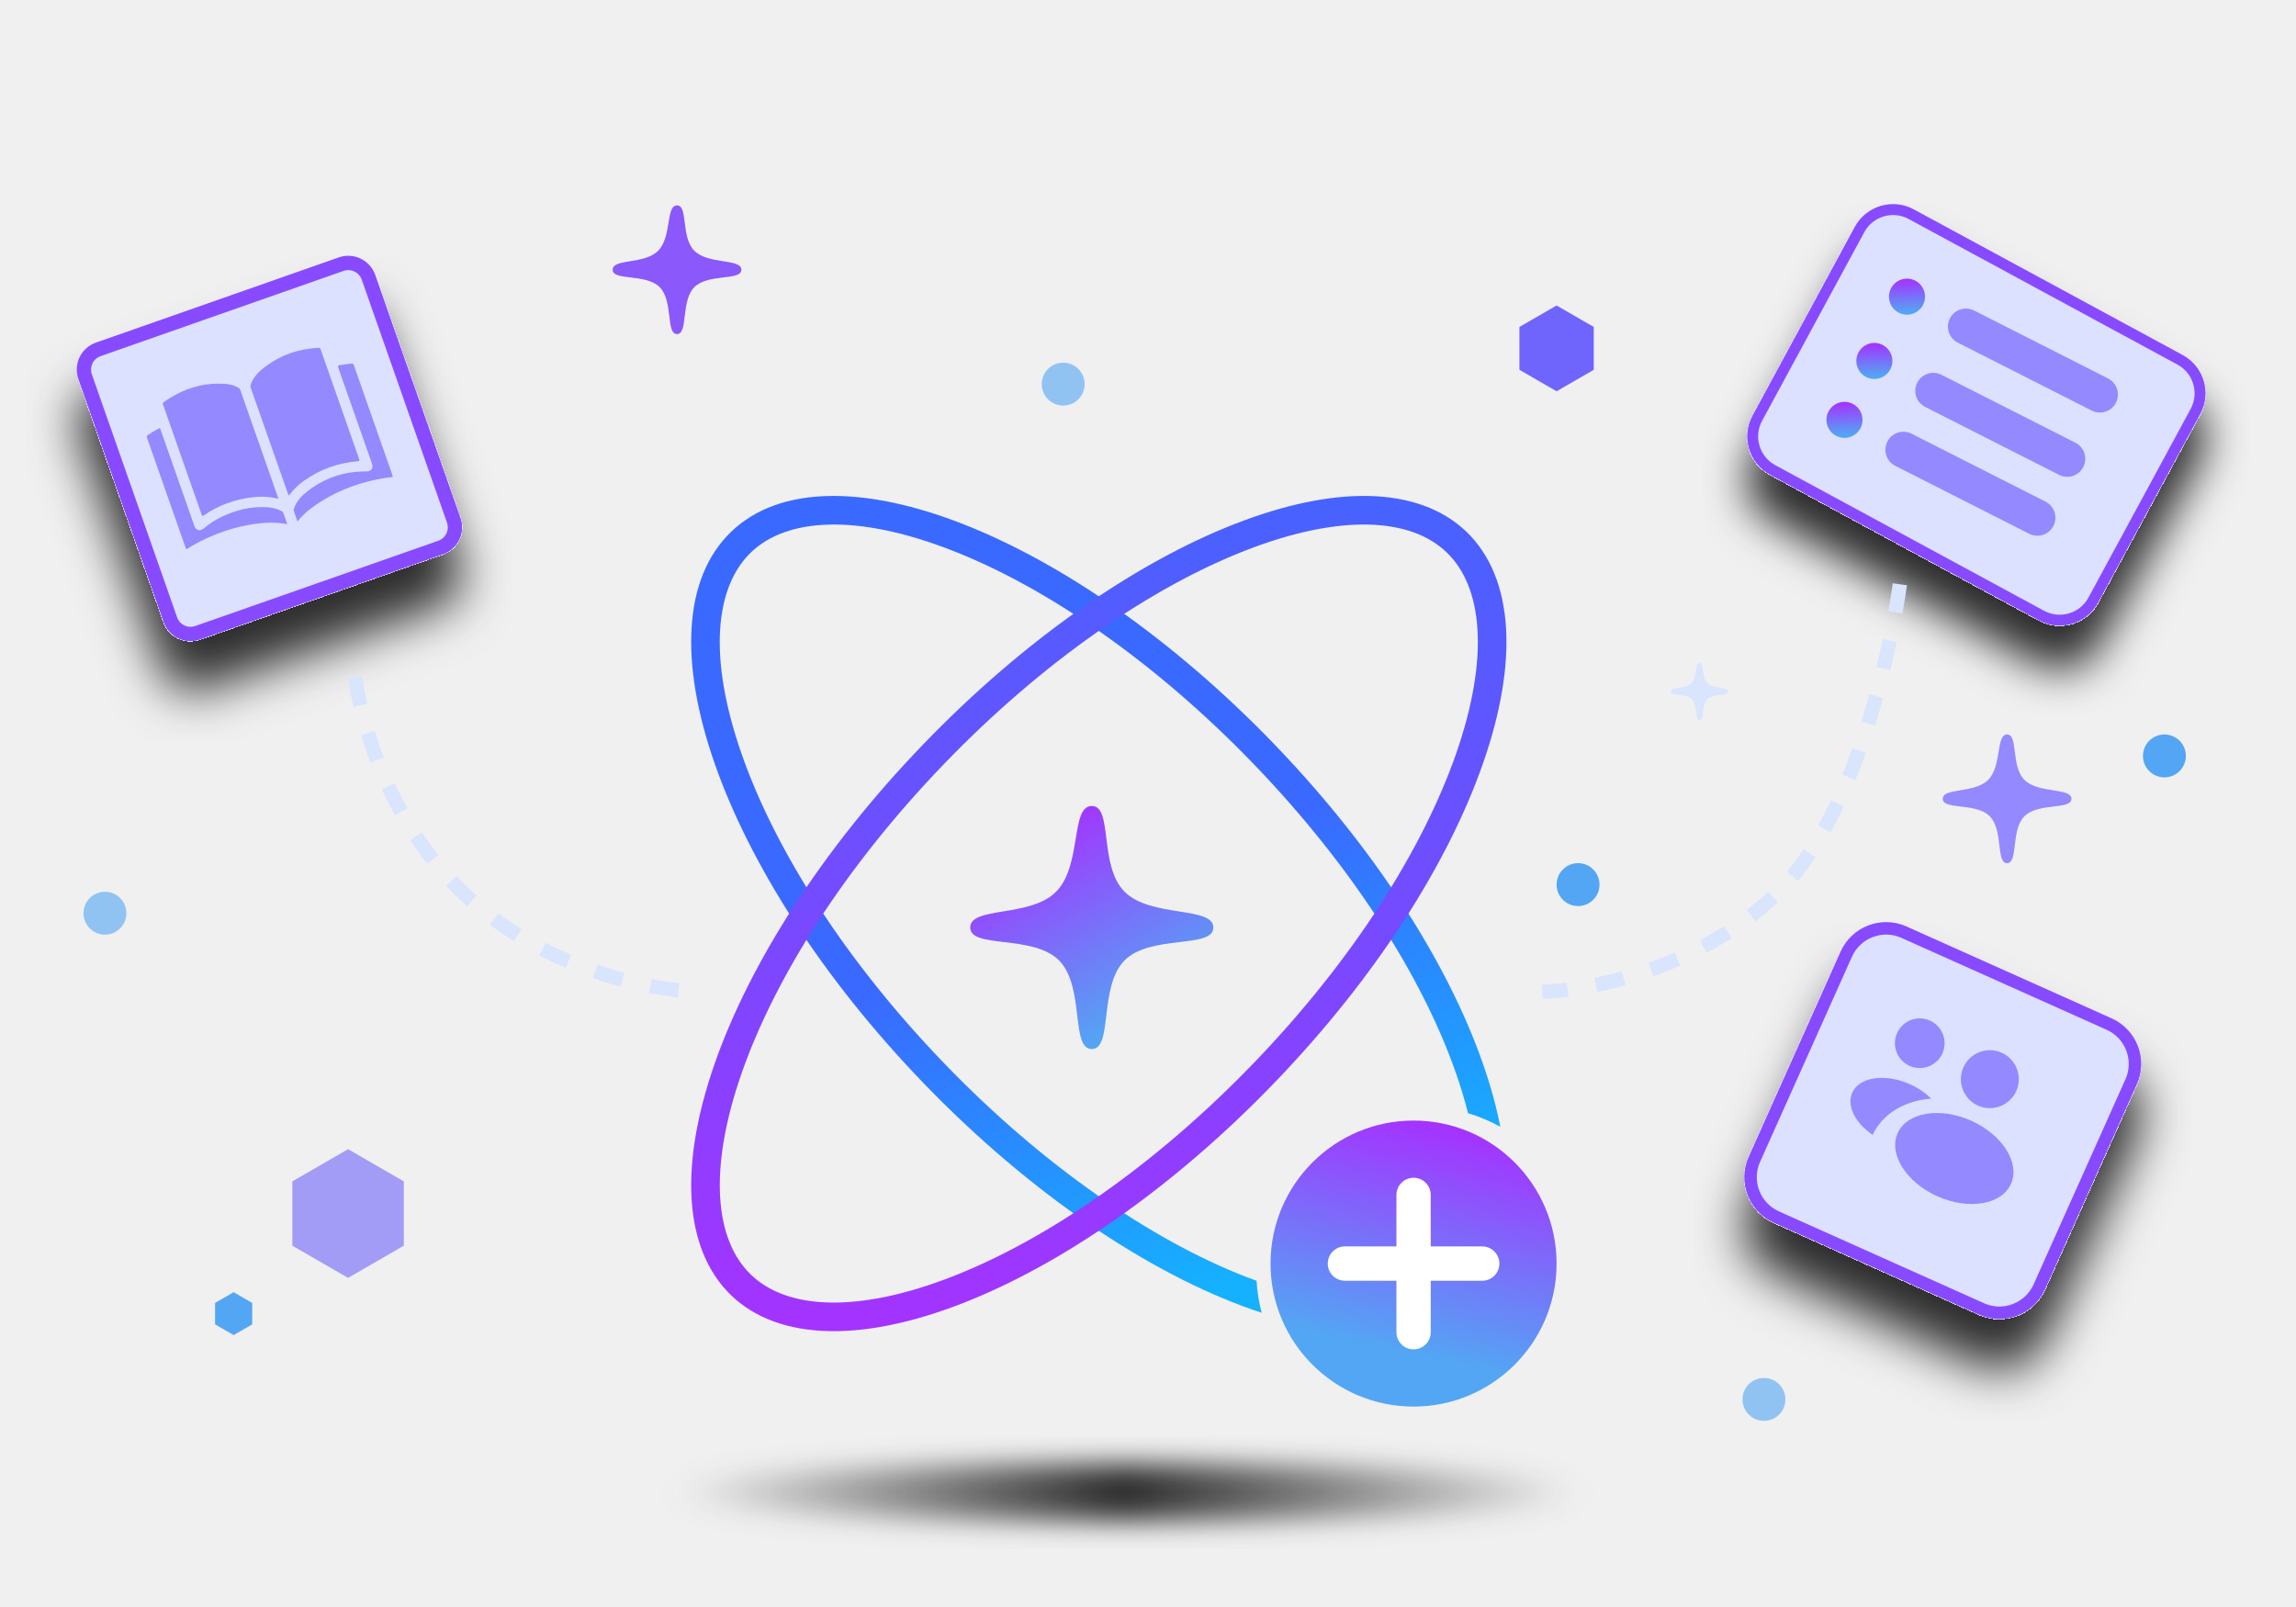
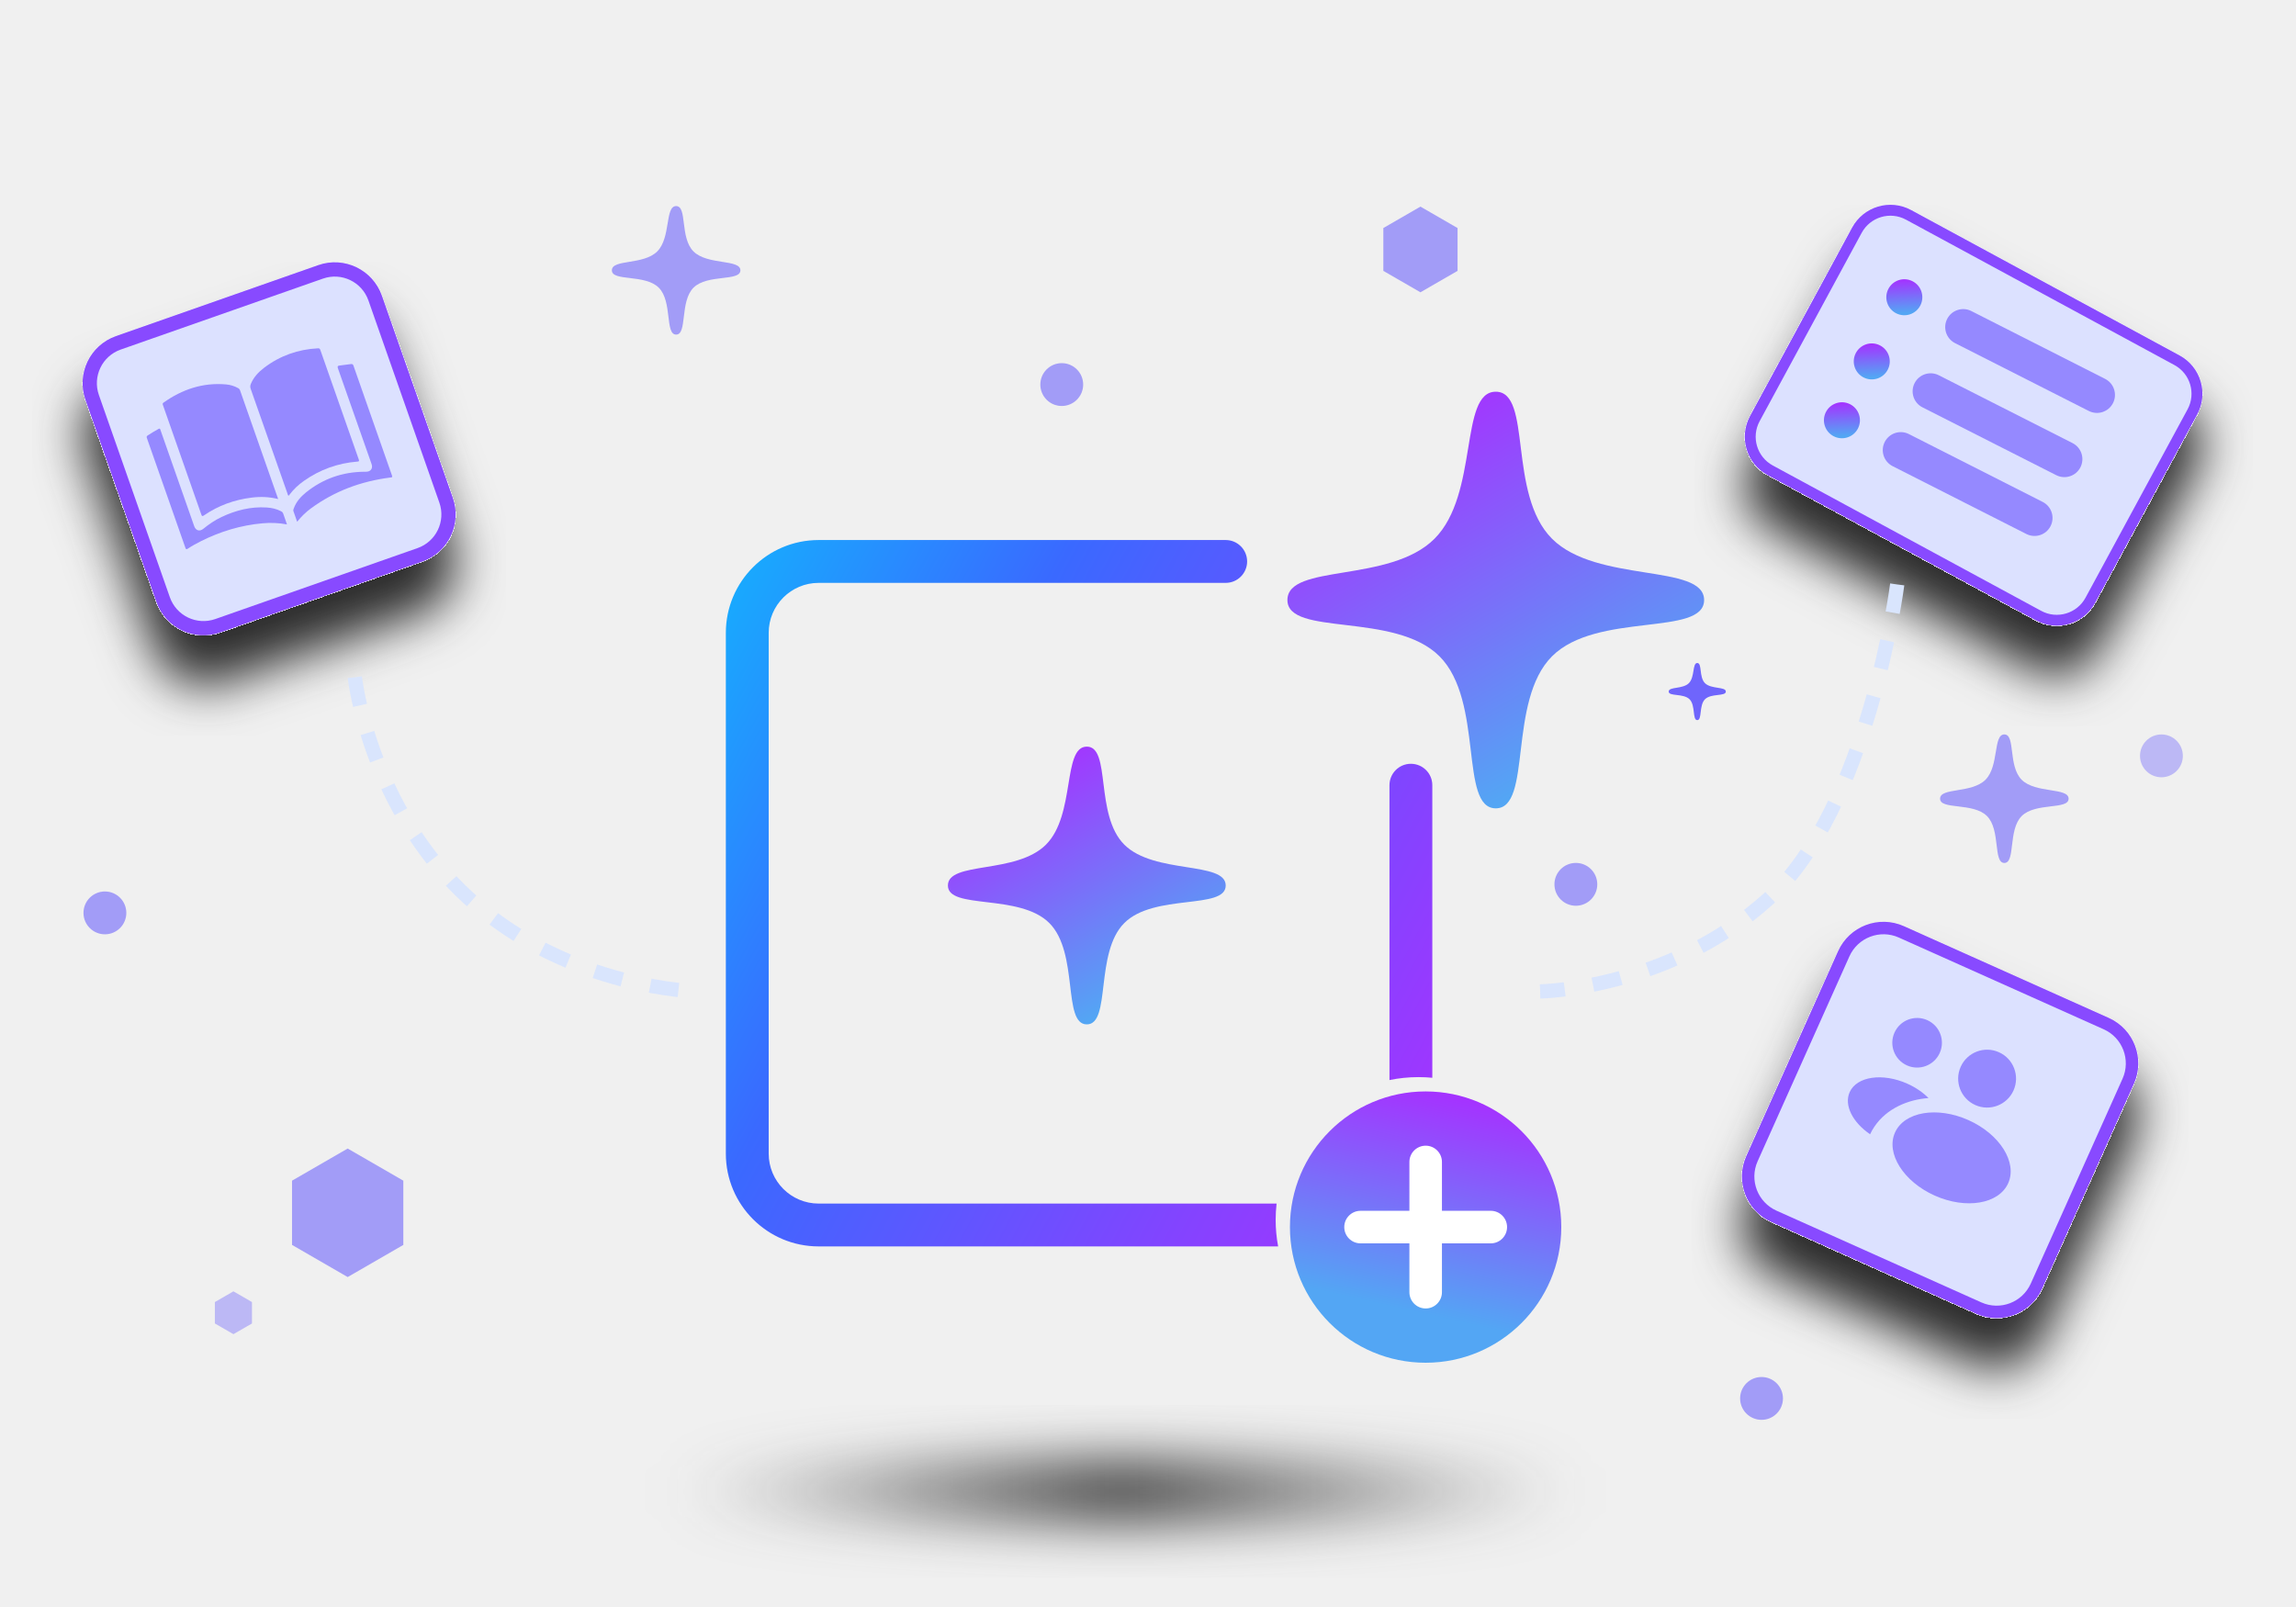
<svg xmlns="http://www.w3.org/2000/svg" width="200" height="140" viewBox="0 0 200 140" fill="none">
-   <g clip-path="url(#clip0_2954_58589)">
-     <path d="M95.103 70.215C96.972 70.215 95.687 75.414 97.963 77.69C100.239 79.966 105.692 78.936 105.692 80.804C105.692 82.673 100.239 81.388 97.963 83.664C95.687 85.94 96.972 91.394 95.103 91.394C93.234 91.394 94.519 85.94 92.243 83.664C89.967 81.388 84.514 82.673 84.514 80.804C84.514 78.936 89.713 79.966 91.989 77.69C94.264 75.414 93.234 70.215 95.103 70.215Z" fill="url(#paint0_linear_2954_58589)" />
-     <path d="M58.973 17.893C59.963 17.893 59.283 20.645 60.487 21.85C61.692 23.055 64.579 22.509 64.579 23.499C64.579 24.488 61.692 23.808 60.487 25.013C59.283 26.218 59.963 29.105 58.973 29.105C57.984 29.105 58.664 26.218 57.459 25.013C56.254 23.808 53.367 24.488 53.367 23.499C53.367 22.509 56.12 23.055 57.325 21.85C58.529 20.645 57.984 17.893 58.973 17.893Z" fill="#8B58FB" />
-     <path d="M148.048 57.758C148.488 57.758 148.186 58.981 148.721 59.517C149.257 60.052 150.54 59.81 150.54 60.249C150.54 60.689 149.257 60.387 148.721 60.922C148.186 61.458 148.488 62.741 148.048 62.741C147.609 62.741 147.911 61.458 147.375 60.922C146.84 60.387 145.557 60.689 145.557 60.249C145.557 59.81 146.78 60.052 147.315 59.517C147.851 58.981 147.609 57.758 148.048 57.758Z" fill="#D9E5FD" />
-     <path d="M174.833 63.986C175.822 63.986 175.142 66.739 176.347 67.944C177.552 69.148 180.439 68.603 180.439 69.593C180.439 70.582 177.552 69.902 176.347 71.107C175.142 72.311 175.822 75.199 174.833 75.199C173.843 75.199 174.523 72.311 173.319 71.107C172.114 69.902 169.227 70.582 169.227 69.593C169.227 68.603 171.979 69.148 173.184 67.944C174.389 66.739 173.843 63.986 174.833 63.986Z" fill="#9589FF" />
-     <circle cx="123.132" cy="110.081" r="12.458" fill="url(#paint1_linear_2954_58589)" />
-     <path d="M63.682 46.334C72.132 38.194 93.324 46.484 111.015 64.849L111.836 65.713C122.147 76.67 128.831 88.636 130.691 98.167C129.805 97.676 128.863 97.275 127.875 96.979C127.598 95.871 127.252 94.711 126.83 93.502C123.946 85.228 117.874 75.562 109.22 66.578C100.566 57.594 91.135 51.166 82.975 47.973C74.595 44.696 68.511 45.142 65.41 48.129C62.31 51.115 61.635 57.179 64.597 65.675C67.482 73.95 73.554 83.613 82.208 92.597C90.862 101.582 100.292 108.012 108.452 111.204C108.79 111.336 109.125 111.46 109.455 111.58C109.513 112.538 109.665 113.47 109.902 114.368C101.055 111.471 90.692 104.76 81.245 95.179L80.413 94.327C62.723 75.961 55.232 54.474 63.682 46.334Z" fill="url(#paint2_linear_2954_58589)" />
-     <path d="M123.135 102.605C123.96 102.606 124.629 103.275 124.629 104.101V108.587H129.113C129.939 108.587 130.608 109.256 130.608 110.082C130.608 110.907 129.939 111.577 129.113 111.577H124.629V116.061C124.629 116.886 123.96 117.555 123.135 117.556C122.309 117.556 121.64 116.886 121.64 116.061V111.577H117.153C116.328 111.577 115.658 110.908 115.658 110.082C115.658 109.256 116.328 108.587 117.153 108.587H121.64V104.101C121.64 103.275 122.309 102.605 123.135 102.605Z" fill="white" />
-     <path d="M126.883 47.231C130.546 50.759 131.004 57.494 128.009 66.085C125.053 74.565 118.869 84.378 110.119 93.462C101.37 102.545 91.794 109.092 83.431 112.363C74.959 115.677 68.211 115.472 64.549 111.944C60.886 108.416 60.429 101.681 63.423 93.091C66.38 84.611 72.563 74.797 81.313 65.714C90.063 56.63 99.638 50.084 108.001 46.812C116.474 43.498 123.22 43.703 126.883 47.231Z" stroke="url(#paint3_linear_2954_58589)" stroke-width="2.492" />
-     <g filter="url(#filter0_f_2954_58589)">
-       <ellipse cx="98.218" cy="130.015" rx="39.866" ry="2.492" fill="url(#paint4_linear_2954_58589)" />
-     </g>
-     <g filter="url(#filter1_d_2954_58589)">
-       <rect x="163.369" y="16.432" width="34.233" height="26.293" rx="3.802" transform="rotate(28.4443 163.369 16.4316)" fill="#DCE1FF" />
-       <rect x="163.561" y="17.076" width="33.282" height="25.343" rx="3.327" transform="rotate(28.4443 163.561 17.0759)" stroke="#884AFF" stroke-width="0.95" />
-     </g>
-     <rect x="170.559" y="26.342" width="16.223" height="3.14" rx="1.57" transform="rotate(26.8933 170.559 26.3418)" fill="#9589FF" />
-     <rect x="165.113" y="37.074" width="16.223" height="3.14" rx="1.57" transform="rotate(26.8933 165.113 37.0742)" fill="#9589FF" />
-     <path d="M167.007 33.342C167.399 32.568 168.344 32.259 169.117 32.652L180.785 38.569C181.558 38.962 181.867 39.907 181.475 40.68C181.083 41.453 180.138 41.762 179.365 41.37L167.697 35.452C166.923 35.06 166.614 34.115 167.007 33.342Z" fill="#9589FF" />
-     <circle cx="166.114" cy="25.847" r="1.57" transform="rotate(26.8933 166.114 25.8467)" fill="url(#paint5_linear_2954_58589)" />
-     <circle cx="163.272" cy="31.446" r="1.57" transform="rotate(26.8933 163.272 31.4463)" fill="url(#paint6_linear_2954_58589)" />
-     <circle cx="160.669" cy="36.579" r="1.57" transform="rotate(26.8933 160.669 36.5791)" fill="url(#paint7_linear_2954_58589)" />
-     <g filter="url(#filter2_d_2954_58589)">
-       <rect x="162.378" y="79.654" width="27.196" height="27.196" rx="3.807" transform="rotate(24.1259 162.378 79.6543)" fill="#DCE1FF" stroke="#884AFF" stroke-width="1.088" />
-     </g>
-     <circle cx="2.524" cy="2.524" r="2.524" transform="matrix(-0.91262 -0.408808 -0.408808 0.91262 176.666 92.7461)" fill="#9589FF" />
-     <circle cx="2.164" cy="2.164" r="2.164" transform="matrix(-0.91262 -0.408808 -0.408808 0.91262 170.086 89.7949)" fill="#9589FF" />
-     <ellipse cx="5.409" cy="3.606" rx="5.409" ry="3.606" transform="matrix(-0.91262 -0.408808 -0.408808 0.91262 176.646 99.8477)" fill="#9589FF" />
-     <path d="M166.377 94.458C164.214 93.489 161.96 93.82 161.344 95.196C160.833 96.338 161.609 97.838 163.122 98.87C163.999 97.013 165.794 96.085 167.516 95.795C167.748 95.756 167.984 95.728 168.222 95.709C167.736 95.224 167.11 94.786 166.377 94.458Z" fill="#9589FF" />
-     <circle cx="92.611" cy="33.464" r="1.869" fill="#53A6F3" fill-opacity="0.6" />
-     <circle cx="9.142" cy="79.558" r="1.869" fill="#53A6F3" fill-opacity="0.6" />
-     <circle cx="153.654" cy="121.916" r="1.869" fill="#53A6F3" fill-opacity="0.6" />
-     <circle cx="188.539" cy="65.855" r="1.869" fill="#53A6F3" />
-     <circle cx="137.461" cy="77.066" r="1.869" fill="#53A6F3" />
-     <path d="M30.321 100.115L35.176 102.918V108.524L30.321 111.328L25.466 108.524V102.918L30.321 100.115Z" fill="#6F65FC" fill-opacity="0.6" />
-     <path d="M20.353 112.574L21.971 113.509V115.377L20.353 116.312L18.735 115.377V113.509L20.353 112.574Z" fill="#53A6F3" />
-     <path d="M135.591 26.613L138.828 28.482V32.219L135.591 34.088L132.354 32.219V28.482L135.591 26.613Z" fill="#6F65FC" />
-     <g filter="url(#filter3_d_2954_58589)">
-       <rect x="6" y="30.676" width="27.408" height="27.408" rx="2.492" transform="rotate(-19.3335 6 30.6758)" fill="#DCE1FF" />
-       <rect x="6.794" y="31.057" width="26.162" height="26.162" rx="1.869" transform="rotate(-19.3335 6.794 31.0573)" stroke="#884AFF" stroke-width="1.246" />
-     </g>
-     <g clip-path="url(#clip1_2954_58589)">
-       <path d="M25.152 43.157C25.097 43.107 25.09 43.034 25.068 42.97C23.999 39.926 22.932 36.883 21.861 33.841C21.808 33.691 21.81 33.559 21.869 33.414C22.11 32.827 22.532 32.377 23.03 31.998C24.418 30.944 25.989 30.388 27.729 30.301C27.852 30.295 27.898 30.34 27.935 30.445C29.051 33.635 30.169 36.824 31.292 40.011C31.347 40.168 31.279 40.175 31.16 40.185C29.453 40.322 27.898 40.882 26.5 41.869C26.023 42.205 25.599 42.599 25.249 43.065C25.224 43.099 25.21 43.15 25.153 43.156L25.152 43.157Z" fill="#9589FF" />
-       <path d="M24.257 43.454C23.465 43.257 22.708 43.233 21.945 43.328C20.434 43.515 19.038 44.016 17.781 44.881C17.637 44.98 17.603 44.945 17.553 44.804C16.442 41.627 15.327 38.451 14.212 35.275C14.182 35.19 14.147 35.117 14.252 35.043C15.889 33.879 17.69 33.276 19.713 33.453C20.078 33.485 20.427 33.591 20.75 33.767C20.839 33.815 20.899 33.876 20.933 33.975C21.992 37.001 23.054 40.025 24.115 43.05C24.158 43.171 24.2 43.292 24.257 43.454L24.257 43.454Z" fill="#9589FF" />
-       <path d="M25.912 45.431C25.795 45.097 25.691 44.803 25.588 44.508C25.555 44.415 25.597 44.33 25.628 44.246C25.837 43.682 26.225 43.243 26.686 42.873C28.169 41.681 29.869 41.085 31.773 41.07C31.832 41.07 31.89 41.07 31.949 41.069C32.322 41.059 32.521 40.793 32.419 40.441C32.401 40.379 32.377 40.32 32.356 40.259C31.397 37.524 30.439 34.789 29.473 32.056C29.412 31.881 29.446 31.822 29.625 31.803C29.949 31.767 30.273 31.725 30.596 31.677C30.731 31.657 30.787 31.701 30.831 31.828C31.148 32.75 31.473 33.669 31.796 34.588C32.586 36.839 33.375 39.09 34.165 41.34C34.239 41.551 34.238 41.549 34.016 41.577C31.494 41.902 29.176 42.754 27.118 44.266C26.675 44.591 26.282 44.97 25.912 45.432L25.912 45.431Z" fill="#9589FF" />
-       <path d="M25.025 45.666C24.288 45.523 23.581 45.505 22.871 45.569C20.993 45.738 19.222 46.278 17.537 47.117C17.133 47.318 16.739 47.537 16.363 47.785C16.248 47.861 16.208 47.834 16.165 47.713C15.047 44.517 13.926 41.323 12.803 38.129C12.764 38.019 12.78 37.963 12.884 37.896C13.191 37.699 13.501 37.505 13.823 37.332C13.911 37.285 13.952 37.298 13.975 37.39C13.988 37.439 14.009 37.487 14.026 37.535C14.977 40.245 15.928 42.956 16.878 45.666C16.9 45.726 16.919 45.788 16.943 45.847C17.086 46.211 17.412 46.3 17.723 46.049C18.216 45.649 18.737 45.291 19.312 45.019C20.562 44.43 21.867 44.098 23.256 44.188C23.695 44.217 24.118 44.313 24.51 44.517C24.607 44.567 24.667 44.635 24.702 44.741C24.799 45.039 24.907 45.334 25.024 45.665L25.025 45.666Z" fill="#9589FF" />
-     </g>
-     <path d="M30.943 59.004C30.943 59.004 32.189 70.4 40.91 78.314C49.63 86.228 60.843 86.412 60.843 86.412" stroke="#D9E5FD" stroke-width="1.246" stroke-dasharray="2.49 2.49" />
-     <path d="M165.49 50.904C165.49 50.904 162.999 70.398 154.278 78.312C145.557 86.226 134.345 86.41 134.345 86.41" stroke="#D9E5FD" stroke-width="1.246" stroke-dasharray="2.49 2.49" />
+   <path d="M58.897 17.953C59.885 17.953 59.206 20.702 60.409 21.905C61.612 23.108 64.495 22.563 64.495 23.551C64.495 24.539 61.612 23.86 60.409 25.063C59.206 26.266 59.885 29.149 58.897 29.149C57.909 29.149 58.588 26.266 57.385 25.063C56.182 23.86 53.299 24.539 53.299 23.551C53.299 22.563 56.047 23.108 57.25 21.905C58.454 20.702 57.909 17.953 58.897 17.953Z" fill="#6F65FC" fill-opacity="0.6" />
+   <path d="M147.845 57.76C148.285 57.76 147.983 58.981 148.517 59.516C149.052 60.051 150.334 59.809 150.334 60.248C150.334 60.687 149.052 60.385 148.517 60.92C147.983 61.455 148.285 62.736 147.845 62.736C147.406 62.736 147.708 61.455 147.173 60.92C146.639 60.385 145.357 60.687 145.357 60.248C145.357 59.809 146.579 60.051 147.114 59.516C147.648 58.981 147.406 57.76 147.845 57.76Z" fill="#6F65FC" />
+   <path d="M174.594 63.982C175.582 63.982 174.903 66.731 176.106 67.934C177.309 69.137 180.192 68.593 180.192 69.581C180.192 70.568 177.309 69.889 176.106 71.093C174.903 72.296 175.582 75.179 174.594 75.179C173.606 75.179 174.285 72.296 173.082 71.093C171.879 69.889 168.996 70.568 168.996 69.581C168.996 68.593 171.745 69.137 172.948 67.934C174.151 66.731 173.606 63.982 174.594 63.982Z" fill="#6F65FC" fill-opacity="0.6" />
+   <g filter="url(#filter0_f_3000_58542)">
+     <ellipse cx="98.084" cy="129.914" rx="39.809" ry="2.488" fill="url(#paint0_linear_3000_58542)" />
  </g>
+   <g filter="url(#filter1_d_3000_58542)">
+     <rect x="163.141" y="16.494" width="34.184" height="26.255" rx="3.796" transform="rotate(28.4443 163.141 16.4941)" fill="#DCE1FF" />
+     <rect x="163.332" y="17.137" width="33.234" height="25.306" rx="3.322" transform="rotate(28.4443 163.332 17.1374)" stroke="#884AFF" stroke-width="0.949" />
+   </g>
+   <rect x="170.322" y="26.389" width="16.2" height="3.135" rx="1.568" transform="rotate(26.8933 170.322 26.3887)" fill="#9589FF" />
+   <rect x="164.883" y="37.107" width="16.2" height="3.135" rx="1.568" transform="rotate(26.8933 164.883 37.1074)" fill="#9589FF" />
+   <path d="M166.775 33.381C167.167 32.608 168.11 32.3 168.883 32.691L180.534 38.601C181.306 38.993 181.615 39.936 181.223 40.708C180.831 41.48 179.888 41.789 179.116 41.397L167.464 35.488C166.692 35.096 166.384 34.153 166.775 33.381Z" fill="#9589FF" />
+   <circle cx="165.882" cy="25.896" r="1.568" transform="rotate(26.8933 165.882 25.8964)" fill="url(#paint1_linear_3000_58542)" />
+   <circle cx="163.046" cy="31.486" r="1.568" transform="rotate(26.8933 163.046 31.4862)" fill="url(#paint2_linear_3000_58542)" />
+   <circle cx="160.447" cy="36.613" r="1.568" transform="rotate(26.8933 160.447 36.6132)" fill="url(#paint3_linear_3000_58542)" />
+   <g filter="url(#filter2_d_3000_58542)">
+     <rect x="162.155" y="79.628" width="27.157" height="27.157" rx="3.802" transform="rotate(24.1259 162.155 79.6279)" fill="#DCE1FF" stroke="#884AFF" stroke-width="1.086" />
+   </g>
+   <circle cx="2.521" cy="2.521" r="2.521" transform="matrix(-0.91262 -0.408808 -0.408808 0.91262 176.424 92.6992)" fill="#9589FF" />
+   <circle cx="2.161" cy="2.161" r="2.161" transform="matrix(-0.91262 -0.408808 -0.408808 0.91262 169.852 89.7559)" fill="#9589FF" />
+   <ellipse cx="5.402" cy="3.601" rx="5.402" ry="3.601" transform="matrix(-0.91262 -0.408808 -0.408808 0.91262 176.402 99.793)" fill="#9589FF" />
+   <path d="M166.147 94.41C163.987 93.443 161.737 93.772 161.121 95.147C160.611 96.287 161.387 97.785 162.899 98.816C163.774 96.963 165.565 96.035 167.284 95.746C167.516 95.707 167.752 95.678 167.99 95.66C167.504 95.174 166.879 94.738 166.147 94.41Z" fill="#9589FF" />
+   <circle cx="92.487" cy="33.503" r="1.866" fill="#6F65FC" fill-opacity="0.6" />
+   <circle cx="9.138" cy="79.53" r="1.866" fill="#6F65FC" fill-opacity="0.6" />
+   <circle cx="153.444" cy="121.829" r="1.866" fill="#6F65FC" fill-opacity="0.6" />
+   <circle cx="188.278" cy="65.849" r="1.866" fill="#6F65FC" fill-opacity="0.4" />
+   <circle cx="137.27" cy="77.042" r="1.866" fill="#6F65FC" fill-opacity="0.6" />
+   <path d="M30.286 100.059L35.134 102.858V108.456L30.286 111.255L25.438 108.456V102.858L30.286 100.059Z" fill="#6F65FC" fill-opacity="0.6" />
+   <path d="M20.333 112.5L21.949 113.433V115.299L20.333 116.232L18.717 115.299V113.433L20.333 112.5Z" fill="#6F65FC" fill-opacity="0.4" />
+   <path d="M123.732 18L126.964 19.866V23.598L123.732 25.464L120.5 23.598V19.866L123.732 18Z" fill="#6F65FC" fill-opacity="0.6" />
+   <g filter="url(#filter3_d_3000_58542)">
+     <rect x="6" y="30.719" width="27.369" height="27.369" rx="4.35" transform="rotate(-19.3335 6 30.7188)" fill="#DCE1FF" />
+     <rect x="6.793" y="31.1" width="26.125" height="26.125" rx="3.728" transform="rotate(-19.3335 6.79286 31.0998)" stroke="#884AFF" stroke-width="1.244" />
+   </g>
+   <g clip-path="url(#clip0_3000_58542)">
+     <rect width="22.392" height="19.904" transform="translate(9.58398 33.416) rotate(-19.3335)" fill="#DCE1FF" />
+     <path d="M25.125 43.182C25.07 43.132 25.063 43.059 25.041 42.995C23.974 39.956 22.908 36.917 21.838 33.879C21.786 33.729 21.787 33.598 21.847 33.453C22.088 32.867 22.509 32.417 23.006 32.04C24.392 30.987 25.961 30.432 27.698 30.345C27.821 30.339 27.867 30.383 27.904 30.489C29.018 33.674 30.135 36.858 31.256 40.041C31.311 40.197 31.243 40.205 31.125 40.214C29.42 40.351 27.867 40.911 26.471 41.896C25.994 42.232 25.572 42.625 25.222 43.091C25.196 43.125 25.183 43.175 25.125 43.182L25.125 43.182Z" fill="#9589FF" />
+     <path d="M24.231 43.476C23.44 43.28 22.683 43.256 21.922 43.351C20.413 43.537 19.019 44.038 17.764 44.902C17.62 45.001 17.586 44.966 17.536 44.825C16.427 41.652 15.313 38.481 14.2 35.309C14.17 35.224 14.135 35.152 14.24 35.078C15.875 33.915 17.673 33.313 19.693 33.49C20.057 33.522 20.406 33.628 20.729 33.803C20.818 33.851 20.877 33.912 20.912 34.011C21.969 37.033 23.029 40.053 24.089 43.073C24.131 43.194 24.174 43.315 24.231 43.477L24.231 43.476Z" fill="#9589FF" />
+     <path d="M25.883 45.453C25.766 45.119 25.662 44.825 25.559 44.53C25.527 44.438 25.569 44.352 25.6 44.269C25.808 43.706 26.196 43.268 26.656 42.898C28.137 41.708 29.834 41.112 31.735 41.098C31.794 41.097 31.852 41.098 31.911 41.096C32.284 41.087 32.483 40.821 32.38 40.469C32.363 40.408 32.339 40.348 32.318 40.288C31.36 37.557 30.404 34.825 29.439 32.097C29.378 31.922 29.412 31.863 29.591 31.844C29.915 31.808 30.238 31.766 30.56 31.718C30.695 31.698 30.751 31.742 30.795 31.869C31.111 32.789 31.436 33.707 31.759 34.625C32.547 36.873 33.336 39.12 34.124 41.367C34.198 41.578 34.197 41.576 33.976 41.604C31.457 41.928 29.142 42.779 27.087 44.289C26.645 44.614 26.252 44.992 25.883 45.454L25.883 45.453Z" fill="#9589FF" />
+     <path d="M24.999 45.687C24.264 45.545 23.558 45.527 22.849 45.591C20.974 45.76 19.205 46.299 17.522 47.137C17.119 47.338 16.726 47.556 16.35 47.804C16.235 47.88 16.195 47.853 16.152 47.731C15.036 44.541 13.917 41.351 12.795 38.162C12.756 38.052 12.772 37.995 12.876 37.929C13.183 37.732 13.492 37.539 13.814 37.366C13.902 37.319 13.942 37.332 13.966 37.423C13.978 37.473 13.999 37.52 14.016 37.568C14.966 40.275 15.915 42.981 16.864 45.688C16.886 45.748 16.905 45.809 16.929 45.869C17.072 46.232 17.398 46.321 17.708 46.07C18.201 45.671 18.72 45.314 19.295 45.042C20.543 44.453 21.846 44.122 23.233 44.212C23.671 44.241 24.094 44.337 24.485 44.54C24.582 44.59 24.642 44.658 24.677 44.764C24.774 45.062 24.882 45.356 24.998 45.687L24.999 45.687Z" fill="#9589FF" />
+   </g>
+   <path d="M30.908 59.004C30.908 59.004 32.152 70.383 40.86 78.286C49.569 86.189 60.765 86.373 60.765 86.373" stroke="#D9E5FD" stroke-width="1.244" stroke-dasharray="2.49 2.49" />
+   <path d="M165.262 50.918C165.262 50.918 162.774 70.384 154.065 78.287C145.357 86.189 134.161 86.373 134.161 86.373" stroke="#D9E5FD" stroke-width="1.244" stroke-dasharray="2.49 2.49" />
+   <path d="M94.669 65.045C96.805 65.045 95.337 70.985 97.937 73.585C100.538 76.186 106.769 75.009 106.769 77.144C106.769 79.279 100.538 77.812 97.937 80.412C95.337 83.012 96.805 89.243 94.669 89.243C92.534 89.243 94.002 83.012 91.402 80.412C88.801 77.812 82.57 79.279 82.57 77.144C82.57 75.009 88.511 76.186 91.111 73.585C93.711 70.985 92.534 65.045 94.669 65.045Z" fill="url(#paint4_linear_3000_58542)" />
+   <path d="M130.293 34.125C133.496 34.125 131.295 43.035 135.195 46.936C139.095 50.836 148.442 49.071 148.442 52.274C148.442 55.476 139.095 53.275 135.195 57.175C131.295 61.076 133.496 70.422 130.293 70.422C127.091 70.422 129.292 61.076 125.391 57.175C121.491 53.275 112.145 55.476 112.145 52.274C112.145 49.071 121.055 50.836 124.955 46.936C128.856 43.035 127.091 34.125 130.293 34.125Z" fill="url(#paint5_linear_3000_58542)" />
+   <path d="M106.768 47.047C107.798 47.047 108.634 47.883 108.634 48.913C108.634 49.944 107.798 50.779 106.768 50.779H71.312C68.908 50.779 66.959 52.728 66.959 55.133V100.5C66.959 102.905 68.908 104.854 71.312 104.854H111.201C111.148 105.321 111.12 105.796 111.12 106.277C111.12 107.066 111.195 107.838 111.335 108.586H71.312C66.847 108.586 63.227 104.966 63.227 100.5V55.133C63.227 50.667 66.847 47.047 71.312 47.047H106.768ZM122.899 66.54C123.93 66.54 124.766 67.376 124.766 68.406V93.894C124.369 93.856 123.967 93.837 123.561 93.837C122.695 93.837 121.85 93.925 121.034 94.094V68.406C121.034 67.376 121.869 66.54 122.899 66.54Z" fill="url(#paint6_linear_3000_58542)" />
+   <circle cx="124.182" cy="106.902" r="11.818" fill="url(#paint7_linear_3000_58542)" />
+   <path d="M124.188 99.811C124.971 99.811 125.605 100.445 125.605 101.229V105.484H129.859C130.642 105.484 131.277 106.119 131.277 106.902C131.277 107.686 130.643 108.32 129.859 108.32H125.605V112.574C125.605 113.357 124.971 113.992 124.188 113.992C123.404 113.992 122.77 113.357 122.77 112.574V108.32H118.514C117.73 108.32 117.096 107.686 117.096 106.902C117.096 106.119 117.731 105.484 118.514 105.484H122.77V101.229C122.77 100.445 123.404 99.811 124.188 99.811Z" fill="white" />
  <defs>
-     <filter id="filter0_f_2954_58589" x="55.952" y="125.123" width="84.532" height="9.782" filterUnits="userSpaceOnUse" color-interpolation-filters="sRGB">
+     <filter id="filter0_f_3000_58542" x="53.299" y="122.45" width="89.569" height="14.929" filterUnits="userSpaceOnUse" color-interpolation-filters="sRGB">
      <feFlood flood-opacity="0" result="BackgroundImageFix" />
      <feBlend mode="normal" in="SourceGraphic" in2="BackgroundImageFix" result="shape" />
-       <feGaussianBlur stdDeviation="1.2" result="effect1_foregroundBlur_2954_58589" />
+       <feGaussianBlur stdDeviation="2.488" result="effect1_foregroundBlur_3000_58542" />
    </filter>
-     <filter id="filter1_d_2954_58589" x="148.395" y="17.783" width="47.524" height="44.324" filterUnits="userSpaceOnUse" color-interpolation-filters="sRGB">
-       <feFlood flood-opacity="0" result="BackgroundImageFix" />
-       <feColorMatrix in="SourceAlpha" type="matrix" values="0 0 0 0 0 0 0 0 0 0 0 0 0 0 0 0 0 0 127 0" result="hardAlpha" />
-       <feOffset dy="3.802" />
-       <feGaussianBlur stdDeviation="1.901" />
-       <feComposite in2="hardAlpha" operator="out" />
-       <feColorMatrix type="matrix" values="0 0 0 0 0.173 0 0 0 0 0.173 0 0 0 0 0.173 0 0 0 1 0" />
-       <feBlend mode="normal" in2="BackgroundImageFix" result="effect1_dropShadow_2954_58589" />
-       <feBlend mode="normal" in="SourceGraphic" in2="effect1_dropShadow_2954_58589" result="shape" />
-     </filter>
-     <filter id="filter2_d_2954_58589" x="147.588" y="80.332" width="43.283" height="43.283" filterUnits="userSpaceOnUse" color-interpolation-filters="sRGB">
+     <filter id="filter1_d_3000_58542" x="147.633" y="17.844" width="48.566" height="45.371" filterUnits="userSpaceOnUse" color-interpolation-filters="sRGB">
      <feFlood flood-opacity="0" result="BackgroundImageFix" />
      <feColorMatrix in="SourceAlpha" type="matrix" values="0 0 0 0 0 0 0 0 0 0 0 0 0 0 0 0 0 0 127 0" result="hardAlpha" />
      <feOffset dy="4.351" />
      <feGaussianBlur stdDeviation="2.176" />
      <feComposite in2="hardAlpha" operator="out" />
      <feColorMatrix type="matrix" values="0 0 0 0 0.173 0 0 0 0 0.173 0 0 0 0 0.173 0 0 0 1 0" />
-       <feBlend mode="normal" in2="BackgroundImageFix" result="effect1_dropShadow_2954_58589" />
-       <feBlend mode="normal" in="SourceGraphic" in2="effect1_dropShadow_2954_58589" result="shape" />
+       <feBlend mode="normal" in2="BackgroundImageFix" result="effect1_dropShadow_3000_58542" />
+       <feBlend mode="normal" in="SourceGraphic" in2="effect1_dropShadow_3000_58542" result="shape" />
    </filter>
-     <filter id="filter3_d_2954_58589" x="2.332" y="22.285" width="42.271" height="42.271" filterUnits="userSpaceOnUse" color-interpolation-filters="sRGB">
+     <filter id="filter2_d_3000_58542" x="147.381" y="80.305" width="43.232" height="43.234" filterUnits="userSpaceOnUse" color-interpolation-filters="sRGB">
      <feFlood flood-opacity="0" result="BackgroundImageFix" />
      <feColorMatrix in="SourceAlpha" type="matrix" values="0 0 0 0 0 0 0 0 0 0 0 0 0 0 0 0 0 0 127 0" result="hardAlpha" />
      <feOffset dy="4.351" />
      <feGaussianBlur stdDeviation="2.176" />
      <feComposite in2="hardAlpha" operator="out" />
      <feColorMatrix type="matrix" values="0 0 0 0 0.173 0 0 0 0 0.173 0 0 0 0 0.173 0 0 0 1 0" />
-       <feBlend mode="normal" in2="BackgroundImageFix" result="effect1_dropShadow_2954_58589" />
-       <feBlend mode="normal" in="SourceGraphic" in2="effect1_dropShadow_2954_58589" result="shape" />
+       <feBlend mode="normal" in2="BackgroundImageFix" result="effect1_dropShadow_3000_58542" />
+       <feBlend mode="normal" in="SourceGraphic" in2="effect1_dropShadow_3000_58542" result="shape" />
    </filter>
-     <linearGradient id="paint0_linear_2954_58589" x1="87.338" y1="73.419" x2="98.93" y2="94.009" gradientUnits="userSpaceOnUse">
-       <stop stop-color="#A433FF" />
-       <stop offset="0.822" stop-color="#53A6F4" />
-     </linearGradient>
-     <linearGradient id="paint1_linear_2954_58589" x1="123.132" y1="97.623" x2="117.783" y2="121.333" gradientUnits="userSpaceOnUse">
-       <stop stop-color="#A433FF" />
-       <stop offset="0.822" stop-color="#53A6F4" />
-     </linearGradient>
-     <linearGradient id="paint2_linear_2954_58589" x1="92.937" y1="31.225" x2="123.808" y2="104.762" gradientUnits="userSpaceOnUse">
-       <stop offset="0.553" stop-color="#3A69FF" />
-       <stop offset="1" stop-color="#15B1FF" />
-     </linearGradient>
-     <linearGradient id="paint3_linear_2954_58589" x1="137.442" y1="34.087" x2="134.791" y2="117.322" gradientUnits="userSpaceOnUse">
-       <stop stop-color="#3A69FF" />
-       <stop offset="1" stop-color="#A433FF" />
-     </linearGradient>
-     <linearGradient id="paint4_linear_2954_58589" x1="58.352" y1="130.015" x2="138.083" y2="130.015" gradientUnits="userSpaceOnUse">
+     <filter id="filter3_d_3000_58542" x="2.842" y="22.852" width="41.201" height="41.201" filterUnits="userSpaceOnUse" color-interpolation-filters="sRGB">
+       <feFlood flood-opacity="0" result="BackgroundImageFix" />
+       <feColorMatrix in="SourceAlpha" type="matrix" values="0 0 0 0 0 0 0 0 0 0 0 0 0 0 0 0 0 0 127 0" result="hardAlpha" />
+       <feOffset dy="4.351" />
+       <feGaussianBlur stdDeviation="2.176" />
+       <feComposite in2="hardAlpha" operator="out" />
+       <feColorMatrix type="matrix" values="0 0 0 0 0.173 0 0 0 0 0.173 0 0 0 0 0.173 0 0 0 1 0" />
+       <feBlend mode="normal" in2="BackgroundImageFix" result="effect1_dropShadow_3000_58542" />
+       <feBlend mode="normal" in="SourceGraphic" in2="effect1_dropShadow_3000_58542" result="shape" />
+     </filter>
+     <linearGradient id="paint0_linear_3000_58542" x1="58.275" y1="129.914" x2="137.893" y2="129.914" gradientUnits="userSpaceOnUse">
      <stop stop-color="#2C2C2C" stop-opacity="0" />
      <stop offset="0.495" stop-color="#2C2C2C" />
      <stop offset="1" stop-color="#2C2C2C" stop-opacity="0" />
    </linearGradient>
-     <linearGradient id="paint5_linear_2954_58589" x1="164.963" y1="24.752" x2="166.681" y2="27.804" gradientUnits="userSpaceOnUse">
+     <linearGradient id="paint1_linear_3000_58542" x1="164.733" y1="24.803" x2="166.449" y2="27.851" gradientUnits="userSpaceOnUse">
      <stop stop-color="#A433FF" />
      <stop offset="0.822" stop-color="#53A6F4" />
    </linearGradient>
-     <linearGradient id="paint6_linear_2954_58589" x1="162.121" y1="30.351" x2="163.839" y2="33.404" gradientUnits="userSpaceOnUse">
+     <linearGradient id="paint2_linear_3000_58542" x1="161.897" y1="30.393" x2="163.613" y2="33.441" gradientUnits="userSpaceOnUse">
      <stop stop-color="#A433FF" />
      <stop offset="0.822" stop-color="#53A6F4" />
    </linearGradient>
-     <linearGradient id="paint7_linear_2954_58589" x1="159.517" y1="35.484" x2="161.236" y2="38.537" gradientUnits="userSpaceOnUse">
+     <linearGradient id="paint3_linear_3000_58542" x1="159.297" y1="35.52" x2="161.013" y2="38.568" gradientUnits="userSpaceOnUse">
      <stop stop-color="#A433FF" />
      <stop offset="0.822" stop-color="#53A6F4" />
    </linearGradient>
-     <clipPath id="clip0_2954_58589">
-       <rect width="200" height="140" fill="white" />
-     </clipPath>
-     <clipPath id="clip1_2954_58589">
-       <rect width="22.425" height="19.933" fill="white" transform="translate(9.58789 33.377) rotate(-19.3335)" />
+     <linearGradient id="paint4_linear_3000_58542" x1="85.797" y1="68.707" x2="99.042" y2="92.231" gradientUnits="userSpaceOnUse">
+       <stop stop-color="#A433FF" />
+       <stop offset="0.822" stop-color="#53A6F4" />
+     </linearGradient>
+     <linearGradient id="paint5_linear_3000_58542" x1="116.984" y1="39.617" x2="136.852" y2="74.904" gradientUnits="userSpaceOnUse">
+       <stop stop-color="#A433FF" />
+       <stop offset="0.822" stop-color="#53A6F4" />
+     </linearGradient>
+     <linearGradient id="paint6_linear_3000_58542" x1="63.227" y1="47.047" x2="133.323" y2="84.599" gradientUnits="userSpaceOnUse">
+       <stop stop-color="#15B0FE" />
+       <stop offset="0.336" stop-color="#3A69FF" />
+       <stop offset="1" stop-color="#A433FF" />
+     </linearGradient>
+     <linearGradient id="paint7_linear_3000_58542" x1="124.182" y1="95.084" x2="119.108" y2="117.576" gradientUnits="userSpaceOnUse">
+       <stop stop-color="#A433FF" />
+       <stop offset="0.822" stop-color="#53A6F4" />
+     </linearGradient>
+     <clipPath id="clip0_3000_58542">
+       <rect width="22.392" height="19.904" fill="white" transform="translate(9.58398 33.416) rotate(-19.3335)" />
    </clipPath>
  </defs>
</svg>
